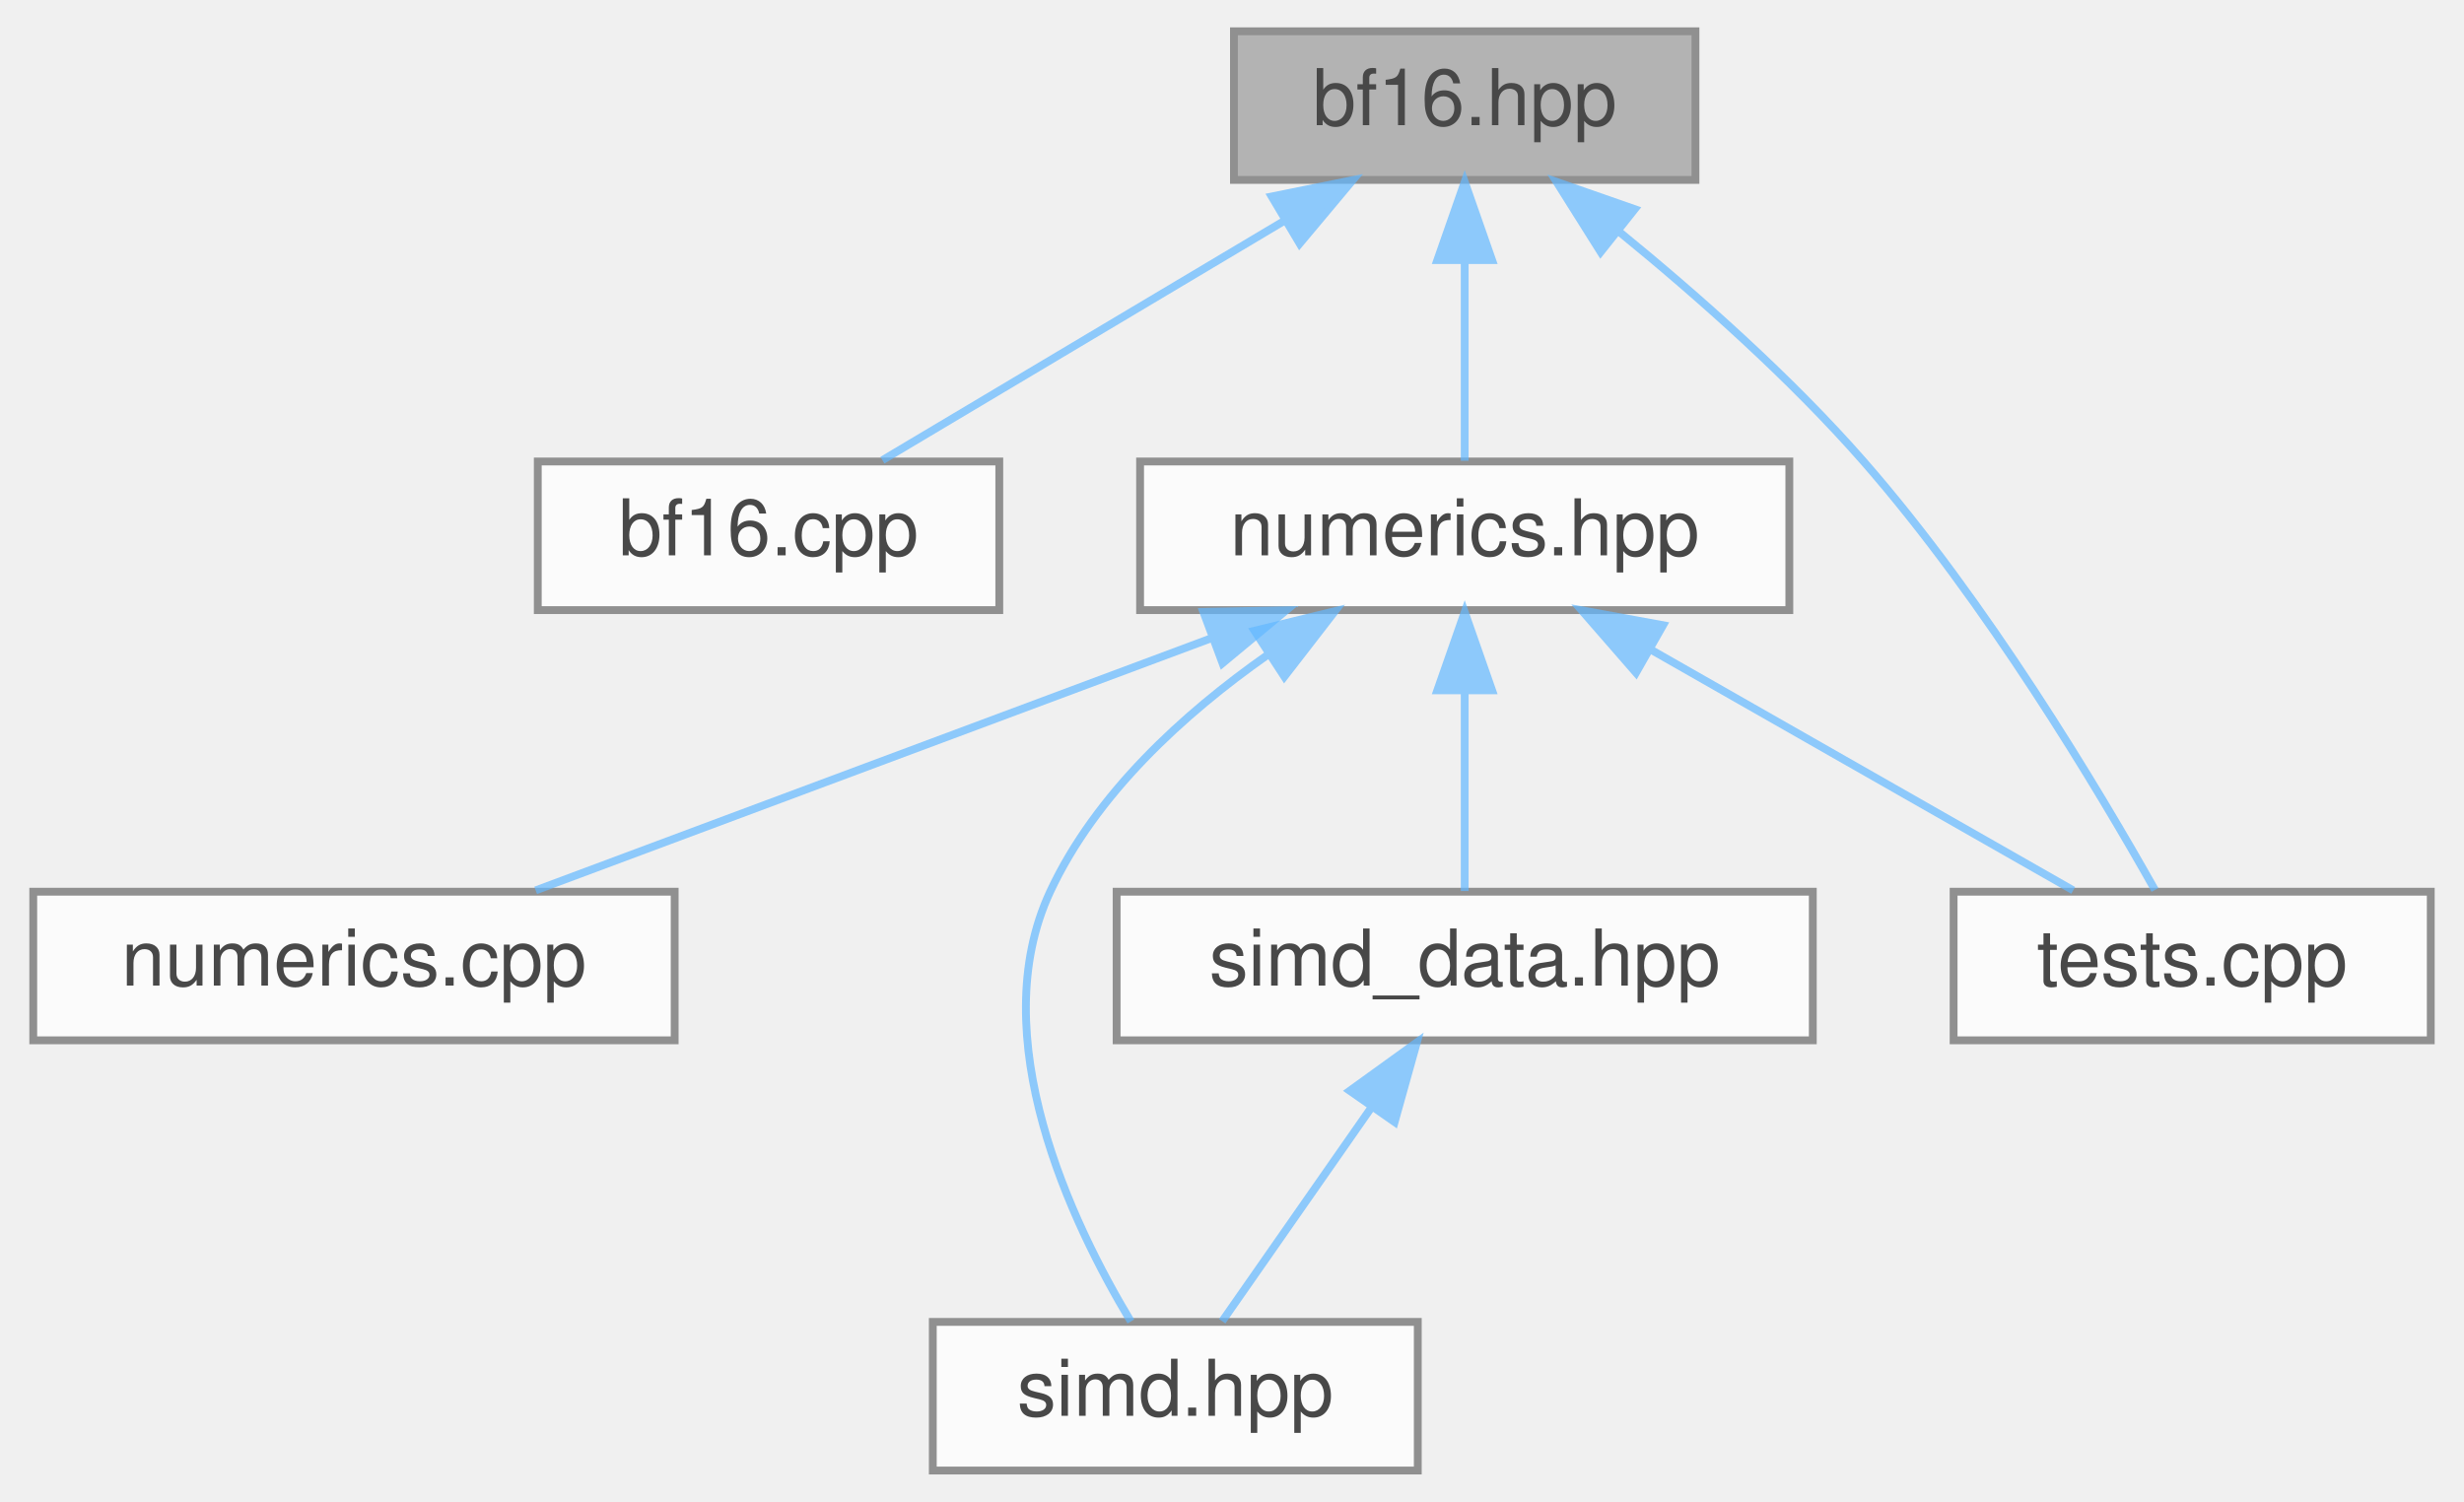
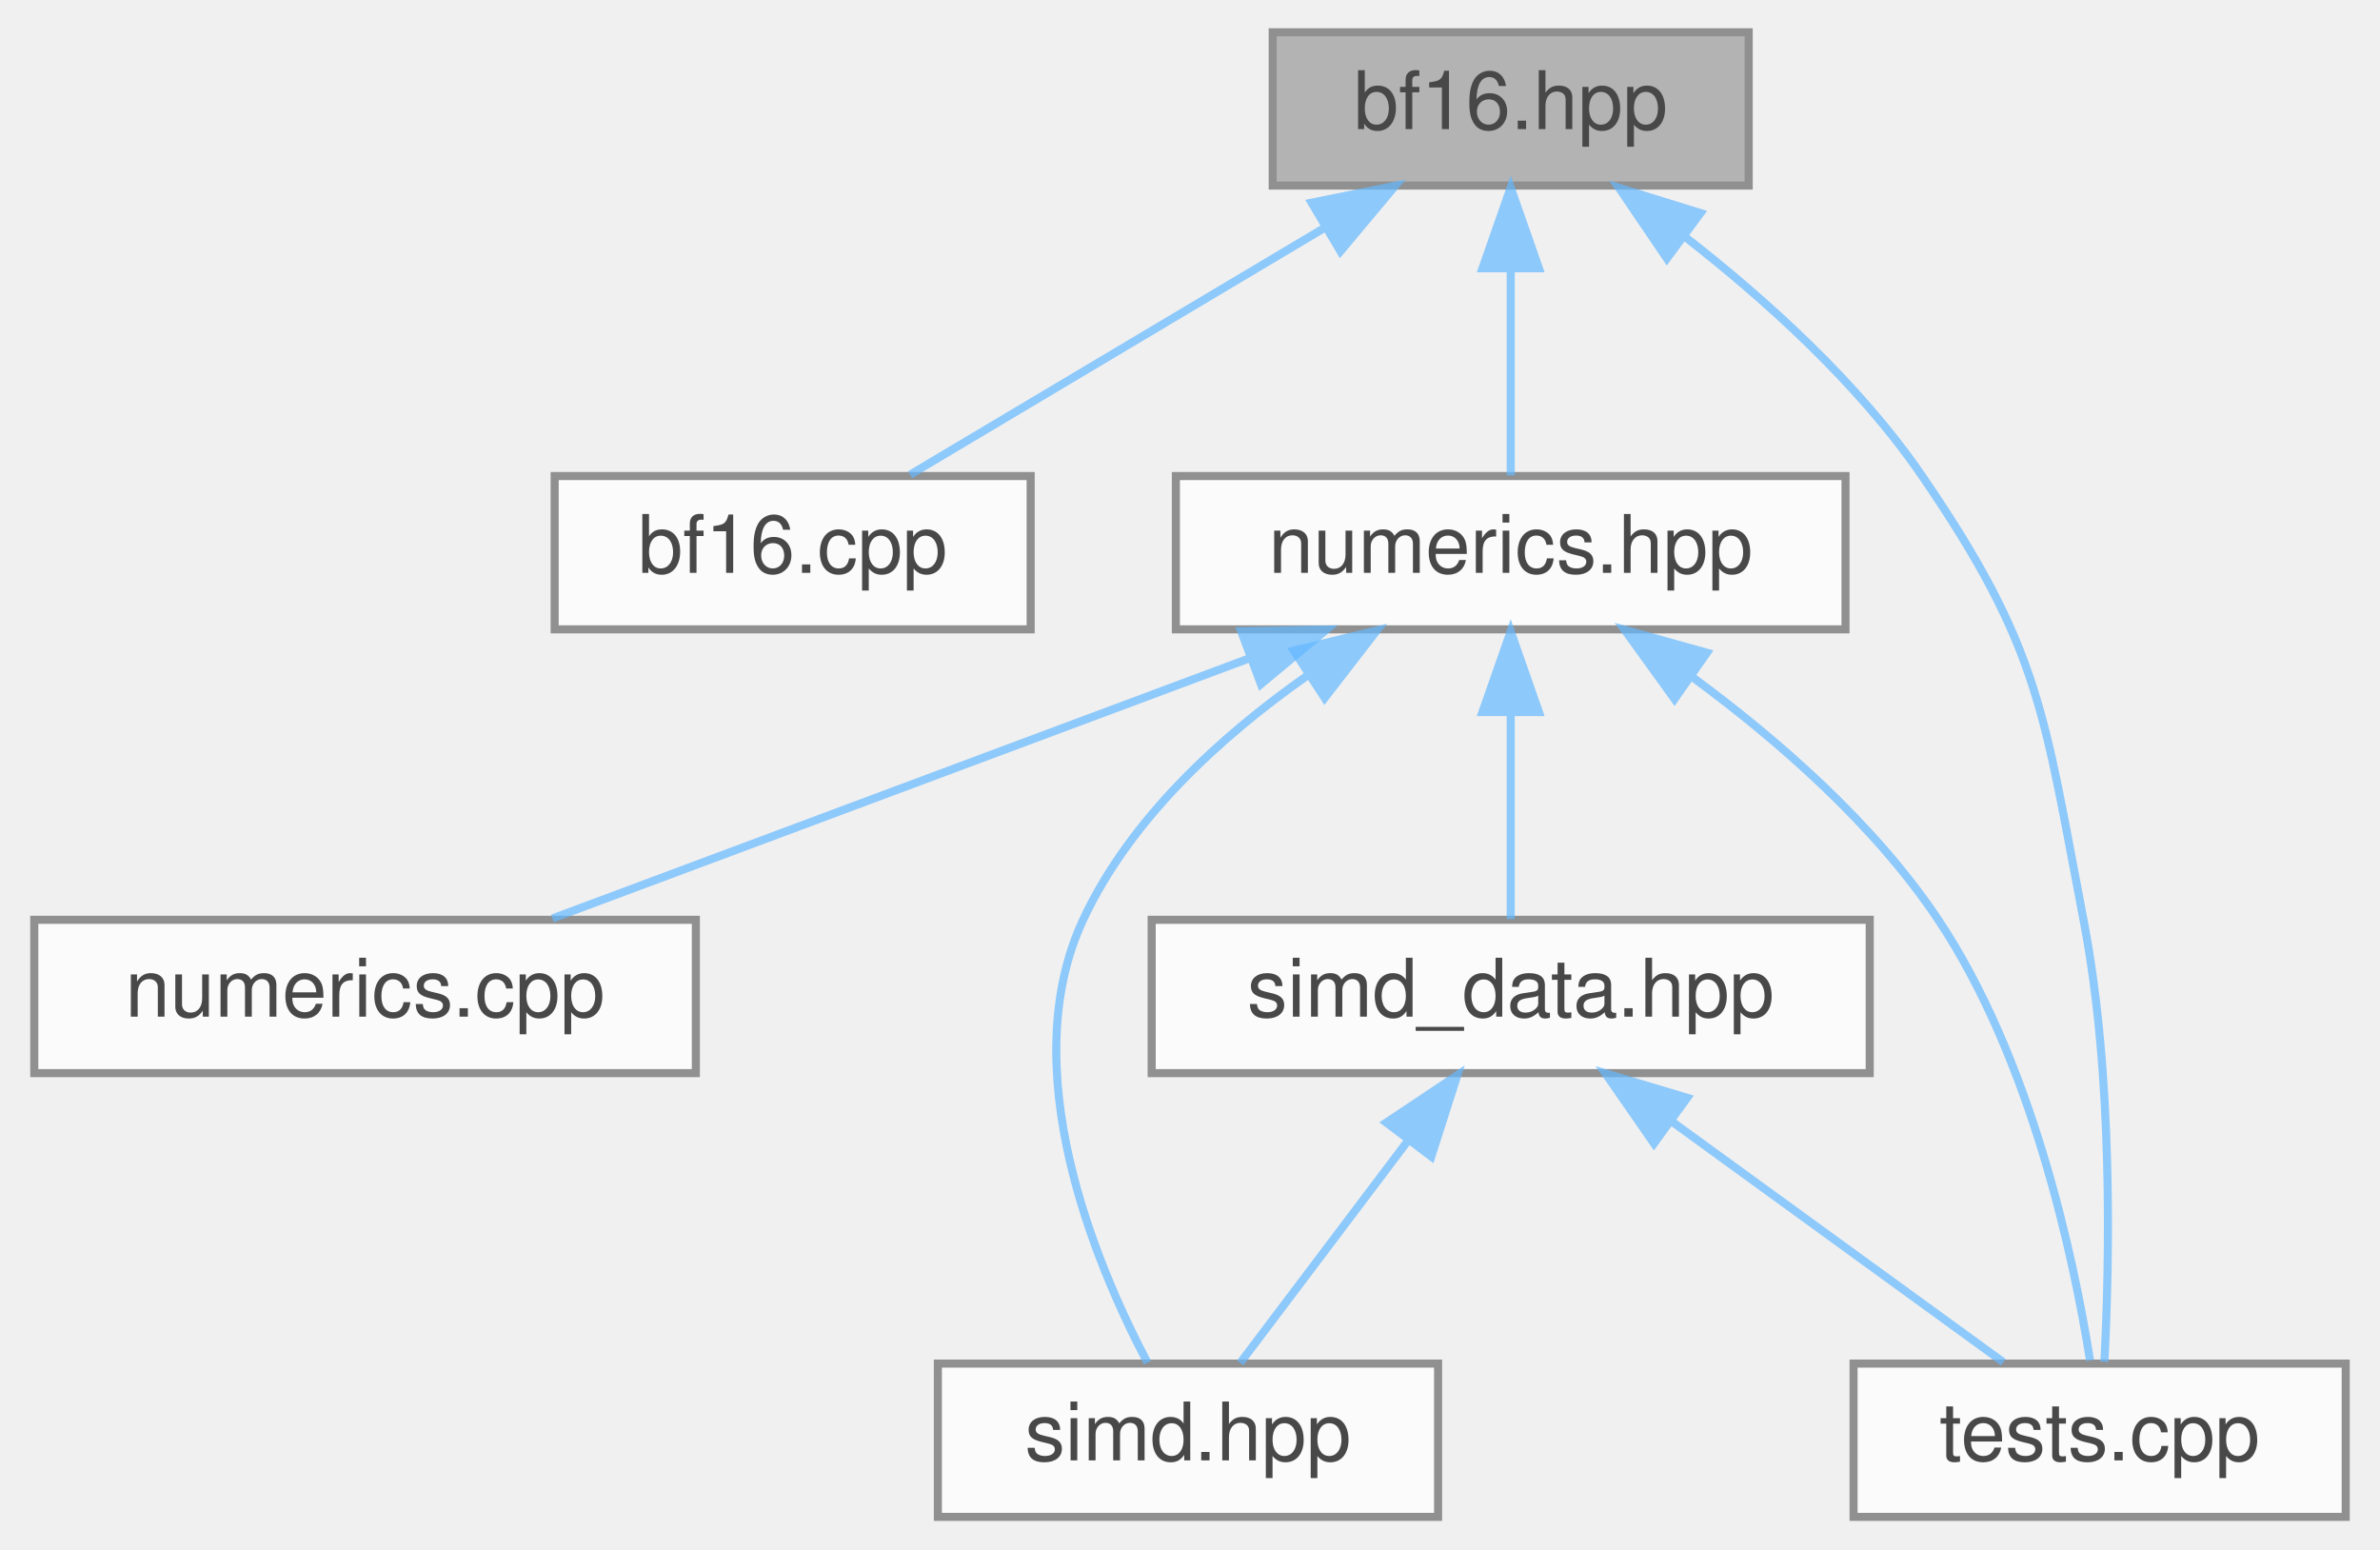
- <svg xmlns="http://www.w3.org/2000/svg" xmlns:xlink="http://www.w3.org/1999/xlink" width="315pt" height="192pt" viewBox="0.00 0.00 314.50 192.00">
+ <svg xmlns="http://www.w3.org/2000/svg" xmlns:xlink="http://www.w3.org/1999/xlink" width="295pt" height="192pt" viewBox="0.00 0.00 294.50 192.00">
  <svg id="main" version="1.1" xml:space="preserve">
    <style type="text/css">
.node, .edge {opacity: 0.7;}
.node.selected, .edge.selected {opacity: 1;}
.edge:hover path { stroke: red; }
.edge:hover polygon { stroke: red; fill: red; }
</style>
    <svg id="graph" class="graph">
      <g id="graph0" class="graph" transform="scale(1 1) rotate(0) translate(4 188)">
        <g id="Node000001" class="node">
          <g id="a_Node000001">
            <a xlink:title=" ">
              <polygon fill="#999999" stroke="#666666" points="212.5,-184 153.5,-184 153.5,-165 212.5,-165 212.5,-184" />
              <text text-anchor="middle" x="183" y="-172" font-family="Helvetica,sans-Serif" font-size="10.00">bf16.hpp</text>
            </a>
          </g>
        </g>
        <g id="Node000002" class="node">
          <g id="a_Node000002">
            <a xlink:href="bf16_8cpp.html" target="_top" xlink:title=" ">
              <polygon fill="white" stroke="#666666" points="123.5,-129 64.5,-129 64.5,-110 123.5,-110 123.5,-129" />
              <text text-anchor="middle" x="94" y="-117" font-family="Helvetica,sans-Serif" font-size="10.00">bf16.cpp</text>
            </a>
          </g>
        </g>
        <g id="edge1_Node000001_Node000002" class="edge">
          <g id="a_edge1_Node000001_Node000002">
            <a xlink:title=" ">
              <path fill="none" stroke="#63b8ff" d="M159.82,-159.7C143.61,-150.04 122.45,-137.44 108.56,-129.17" />
              <polygon fill="#63b8ff" stroke="#63b8ff" points="158.32,-162.88 168.7,-164.98 161.9,-156.86 158.32,-162.88" />
            </a>
          </g>
        </g>
        <g id="Node000003" class="node">
          <g id="a_Node000003">
            <a xlink:href="numerics_8hpp.html" target="_top" xlink:title=" ">
              <polygon fill="white" stroke="#666666" points="224.5,-129 141.5,-129 141.5,-110 224.5,-110 224.5,-129" />
              <text text-anchor="middle" x="183" y="-117" font-family="Helvetica,sans-Serif" font-size="10.00">numerics.hpp</text>
            </a>
          </g>
        </g>
        <g id="edge2_Node000001_Node000003" class="edge">
          <g id="a_edge2_Node000001_Node000003">
            <a xlink:title=" ">
              <path fill="none" stroke="#63b8ff" d="M183,-154.66C183,-145.93 183,-135.99 183,-129.09" />
              <polygon fill="#63b8ff" stroke="#63b8ff" points="179.5,-154.75 183,-164.75 186.5,-154.75 179.5,-154.75" />
            </a>
          </g>
        </g>
        <g id="Node000007" class="node">
          <g id="a_Node000007">
            <a xlink:href="tests_8cpp.html" target="_top" xlink:title=" ">
-               <polygon fill="white" stroke="#666666" points="306.5,-74 245.5,-74 245.5,-55 306.5,-55 306.5,-74" />
-               <text text-anchor="middle" x="276" y="-62" font-family="Helvetica,sans-Serif" font-size="10.00">tests.cpp</text>
+               <polygon fill="white" stroke="#666666" points="286.5,-19 225.5,-19 225.5,0 286.5,0 286.5,-19" />
+               <text text-anchor="middle" x="256" y="-7" font-family="Helvetica,sans-Serif" font-size="10.00">tests.cpp</text>
            </a>
          </g>
        </g>
-         <g id="edge8_Node000001_Node000007" class="edge">
-           <g id="a_edge8_Node000001_Node000007">
+         <g id="edge9_Node000001_Node000007" class="edge">
+           <g id="a_edge9_Node000001_Node000007">
            <a xlink:title=" ">
-               <path fill="none" stroke="#63b8ff" d="M202.86,-158.28C212.8,-150.17 224.66,-139.67 234,-129 249.67,-111.1 264.07,-86.98 271.24,-74.23" />
-               <polygon fill="#63b8ff" stroke="#63b8ff" points="200.38,-155.78 194.74,-164.75 204.74,-161.26 200.38,-155.78" />
+               <path fill="none" stroke="#63b8ff" d="M204.45,-158.77C214.56,-150.92 226.11,-140.51 234,-129 248.71,-107.55 249.08,-99.54 254,-74 257.71,-54.72 257.23,-31.55 256.59,-19.22" />
+               <polygon fill="#63b8ff" stroke="#63b8ff" points="202.36,-155.96 196.41,-164.73 206.53,-161.59 202.36,-155.96" />
            </a>
          </g>
        </g>
        <g id="Node000004" class="node">
          <g id="a_Node000004">
            <a xlink:href="numerics_8cpp.html" target="_top" xlink:title="numerics external template instantiations">
              <polygon fill="white" stroke="#666666" points="82,-74 0,-74 0,-55 82,-55 82,-74" />
              <text text-anchor="middle" x="41" y="-62" font-family="Helvetica,sans-Serif" font-size="10.00">numerics.cpp</text>
            </a>
          </g>
        </g>
        <g id="edge3_Node000003_Node000004" class="edge">
          <g id="a_edge3_Node000003_Node000004">
            <a xlink:title=" ">
              <path fill="none" stroke="#63b8ff" d="M150.64,-106.42C124.29,-96.59 87.74,-82.95 64.23,-74.17" />
              <polygon fill="#63b8ff" stroke="#63b8ff" points="149.59,-109.77 160.19,-109.98 152.04,-103.21 149.59,-109.77" />
            </a>
          </g>
        </g>
        <g id="Node000005" class="node">
          <g id="a_Node000005">
            <a xlink:href="simd_8hpp.html" target="_top" xlink:title=" ">
-               <polygon fill="white" stroke="#666666" points="177,-19 115,-19 115,0 177,0 177,-19" />
-               <text text-anchor="middle" x="146" y="-7" font-family="Helvetica,sans-Serif" font-size="10.00">simd.hpp</text>
+               <polygon fill="white" stroke="#666666" points="174,-19 112,-19 112,0 174,0 174,-19" />
+               <text text-anchor="middle" x="143" y="-7" font-family="Helvetica,sans-Serif" font-size="10.00">simd.hpp</text>
            </a>
          </g>
        </g>
        <g id="edge4_Node000003_Node000005" class="edge">
          <g id="a_edge4_Node000003_Node000005">
            <a xlink:title=" ">
-               <path fill="none" stroke="#63b8ff" d="M157.75,-104.24C147.09,-96.75 135.83,-86.51 130,-74 121.35,-55.45 132.78,-31.59 140.32,-19.06" />
+               <path fill="none" stroke="#63b8ff" d="M157.75,-104.24C147.09,-96.75 135.83,-86.51 130,-74 121.44,-55.64 131.35,-31.71 137.98,-19.11" />
              <polygon fill="#63b8ff" stroke="#63b8ff" points="156.12,-107.36 166.42,-109.87 159.94,-101.49 156.12,-107.36" />
            </a>
          </g>
        </g>
        <g id="Node000006" class="node">
          <g id="a_Node000006">
            <a xlink:href="simd__data_8hpp.html" target="_top" xlink:title=" ">
              <polygon fill="white" stroke="#666666" points="227.5,-74 138.5,-74 138.5,-55 227.5,-55 227.5,-74" />
              <text text-anchor="middle" x="183" y="-62" font-family="Helvetica,sans-Serif" font-size="10.00">simd_data.hpp</text>
            </a>
          </g>
        </g>
        <g id="edge5_Node000003_Node000006" class="edge">
          <g id="a_edge5_Node000003_Node000006">
            <a xlink:title=" ">
              <path fill="none" stroke="#63b8ff" d="M183,-99.66C183,-90.93 183,-80.99 183,-74.09" />
              <polygon fill="#63b8ff" stroke="#63b8ff" points="179.5,-99.75 183,-109.75 186.5,-99.75 179.5,-99.75" />
            </a>
          </g>
        </g>
-         <g id="edge7_Node000003_Node000007" class="edge">
-           <g id="a_edge7_Node000003_Node000007">
+         <g id="edge8_Node000003_Node000007" class="edge">
+           <g id="a_edge8_Node000003_Node000007">
            <a xlink:title=" ">
-               <path fill="none" stroke="#63b8ff" d="M206.75,-104.97C223.75,-95.28 246.13,-82.52 260.79,-74.17" />
-               <polygon fill="#63b8ff" stroke="#63b8ff" points="204.9,-101.99 197.94,-109.98 208.36,-108.07 204.9,-101.99" />
+               <path fill="none" stroke="#63b8ff" d="M205.54,-104.07C216.1,-96.3 228.08,-85.87 236,-74 247.55,-56.7 252.75,-32.33 254.81,-19.39" />
+               <polygon fill="#63b8ff" stroke="#63b8ff" points="203.31,-101.36 197.11,-109.95 207.32,-107.1 203.31,-101.36" />
            </a>
          </g>
        </g>
        <g id="edge6_Node000006_Node000005" class="edge">
          <g id="a_edge6_Node000006_Node000005">
            <a xlink:title=" ">
-               <path fill="none" stroke="#63b8ff" d="M171.05,-46.39C164.69,-37.27 157.13,-26.45 152,-19.09" />
-               <polygon fill="#63b8ff" stroke="#63b8ff" points="168.3,-48.55 176.89,-54.75 174.04,-44.55 168.3,-48.55" />
+               <path fill="none" stroke="#63b8ff" d="M170.3,-46.67C163.37,-37.5 155.09,-26.52 149.48,-19.09" />
+               <polygon fill="#63b8ff" stroke="#63b8ff" points="167.58,-48.87 176.39,-54.75 173.16,-44.66 167.58,-48.87" />
+             </a>
+           </g>
+         </g>
+         <g id="edge7_Node000006_Node000007" class="edge">
+           <g id="a_edge7_Node000006_Node000007">
+             <a xlink:title=" ">
+               <path fill="none" stroke="#63b8ff" d="M203.14,-48.88C216.28,-39.34 232.98,-27.21 244.06,-19.17" />
+               <polygon fill="#63b8ff" stroke="#63b8ff" points="200.76,-46.28 194.73,-54.98 204.88,-51.94 200.76,-46.28" />
            </a>
          </g>
        </g>
      </g>
    </svg>
  </svg>
  <style type="text/css">

[data-mouse-over-selected='false'] { opacity: 0.7; }
[data-mouse-over-selected='true']  { opacity: 1.0; }

</style>
</svg>
